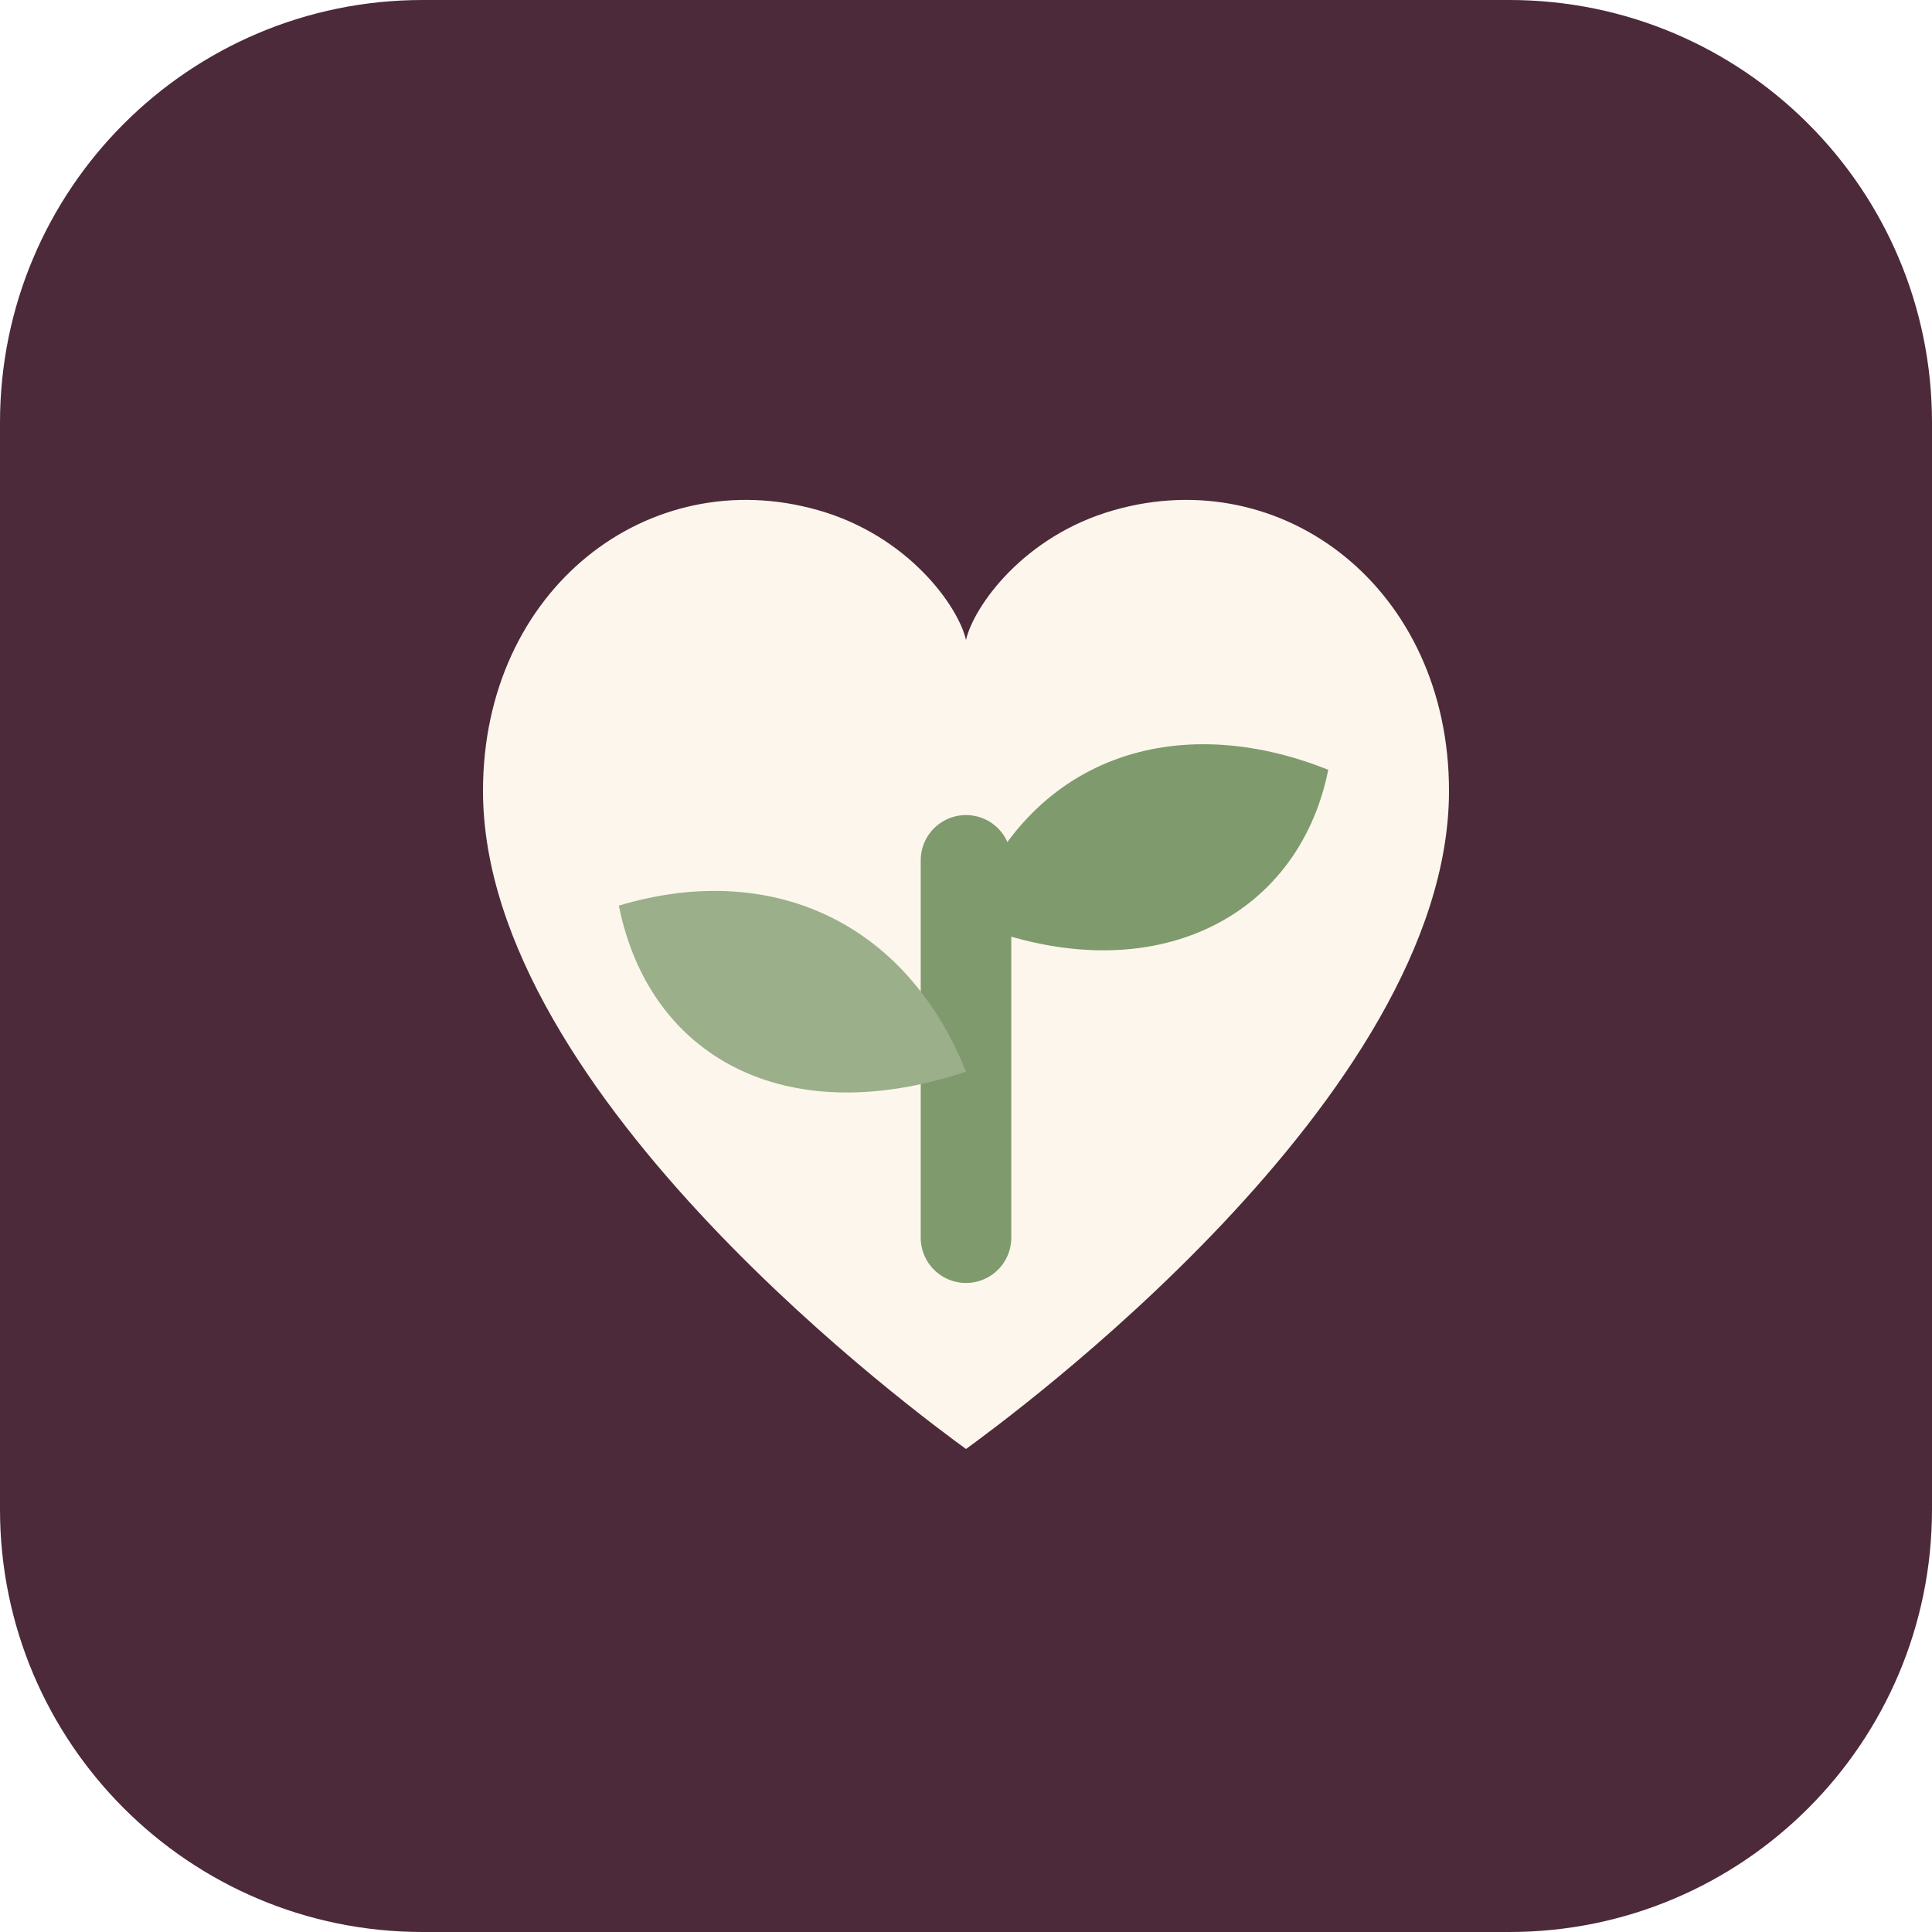
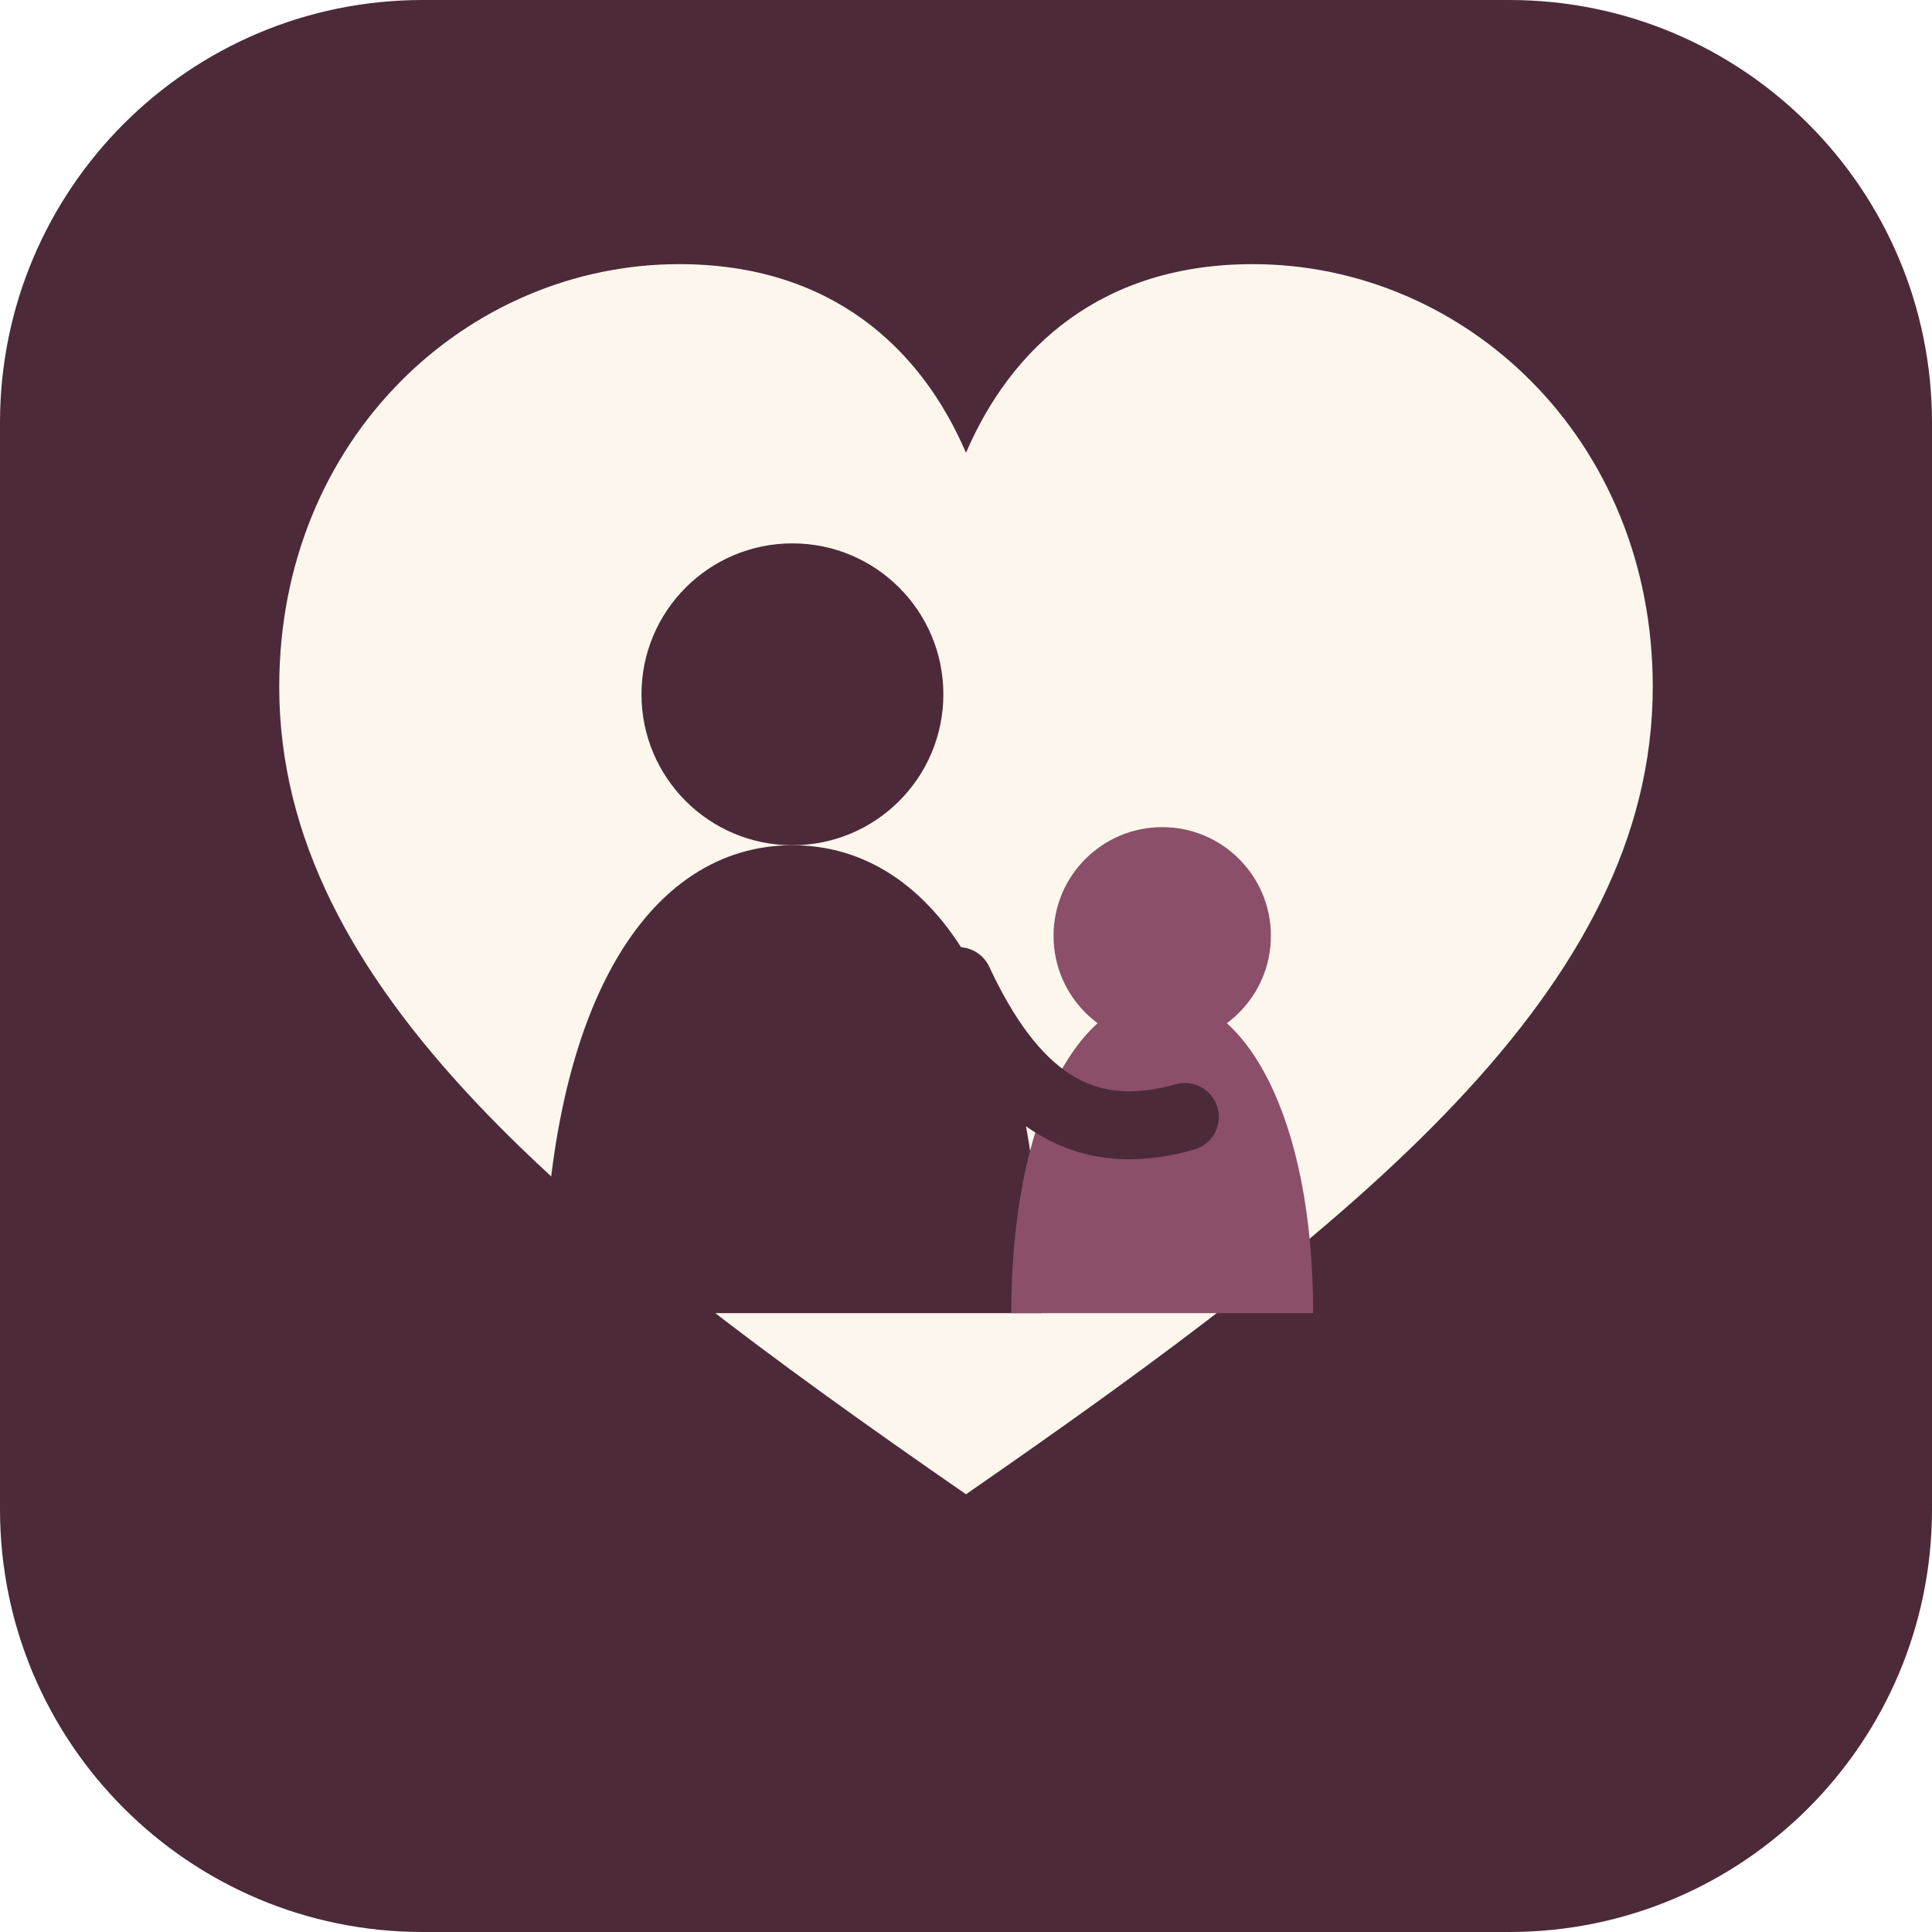
<svg xmlns="http://www.w3.org/2000/svg" viewBox="0 0 128 128" fill="none">
  <rect width="128" height="128" rx="28" fill="#4c2a3a" />
-   <path d="M64 96C61.4 94.1 32 72.7 32 52.4 32 39 43 30.6 54.2 33.8c6 1.7 9.3 6.4 9.8 8.6.5-2.2 3.8-6.9 9.8-8.6C85 30.6 96 39 96 52.4 96 72.7 66.6 94.1 64 96Z" fill="#fdf6ec" />
-   <path d="M64 82V57" stroke="#7f9a6d" stroke-width="6" stroke-linecap="round" />
-   <path d="M64 71c-4-10-13-14-23-11 2 10 11 15 23 11Z" fill="#9aaf8a" />
-   <path d="M64 61c4-11 14-14 24-10-2 10-12 15-24 10Z" fill="#7f9a6d" />
+   <path d="M64 99C38 81 18.5 65.5 18.5 45.5 18.5 29 31 17.5 45 17.5c10 0 16 5.5 19 12.5 3-7 9-12.5 19-12.5C97 17.5 109.5 29 109.5 45.5 109.5 65.5 90 81 64 99Z" fill="#fdf6ec" />
+   <circle cx="52.5" cy="46" r="10" fill="#4c2a3a" />
+   <path d="M36 87c0-20.5 7-31 16.5-31S69 66.5 69 87Z" fill="#4c2a3a" />
+   <circle cx="77" cy="62" r="7.2" fill="#8b4f69" />
+   <path d="M67 87c0-13 4.5-21 10-21s10 8 10 21Z" fill="#8b4f69" />
+   <path d="M63.5 65c3.5 7.5 8 11 15 9" stroke="#4c2a3a" stroke-width="4.5" stroke-linecap="round" />
</svg>
